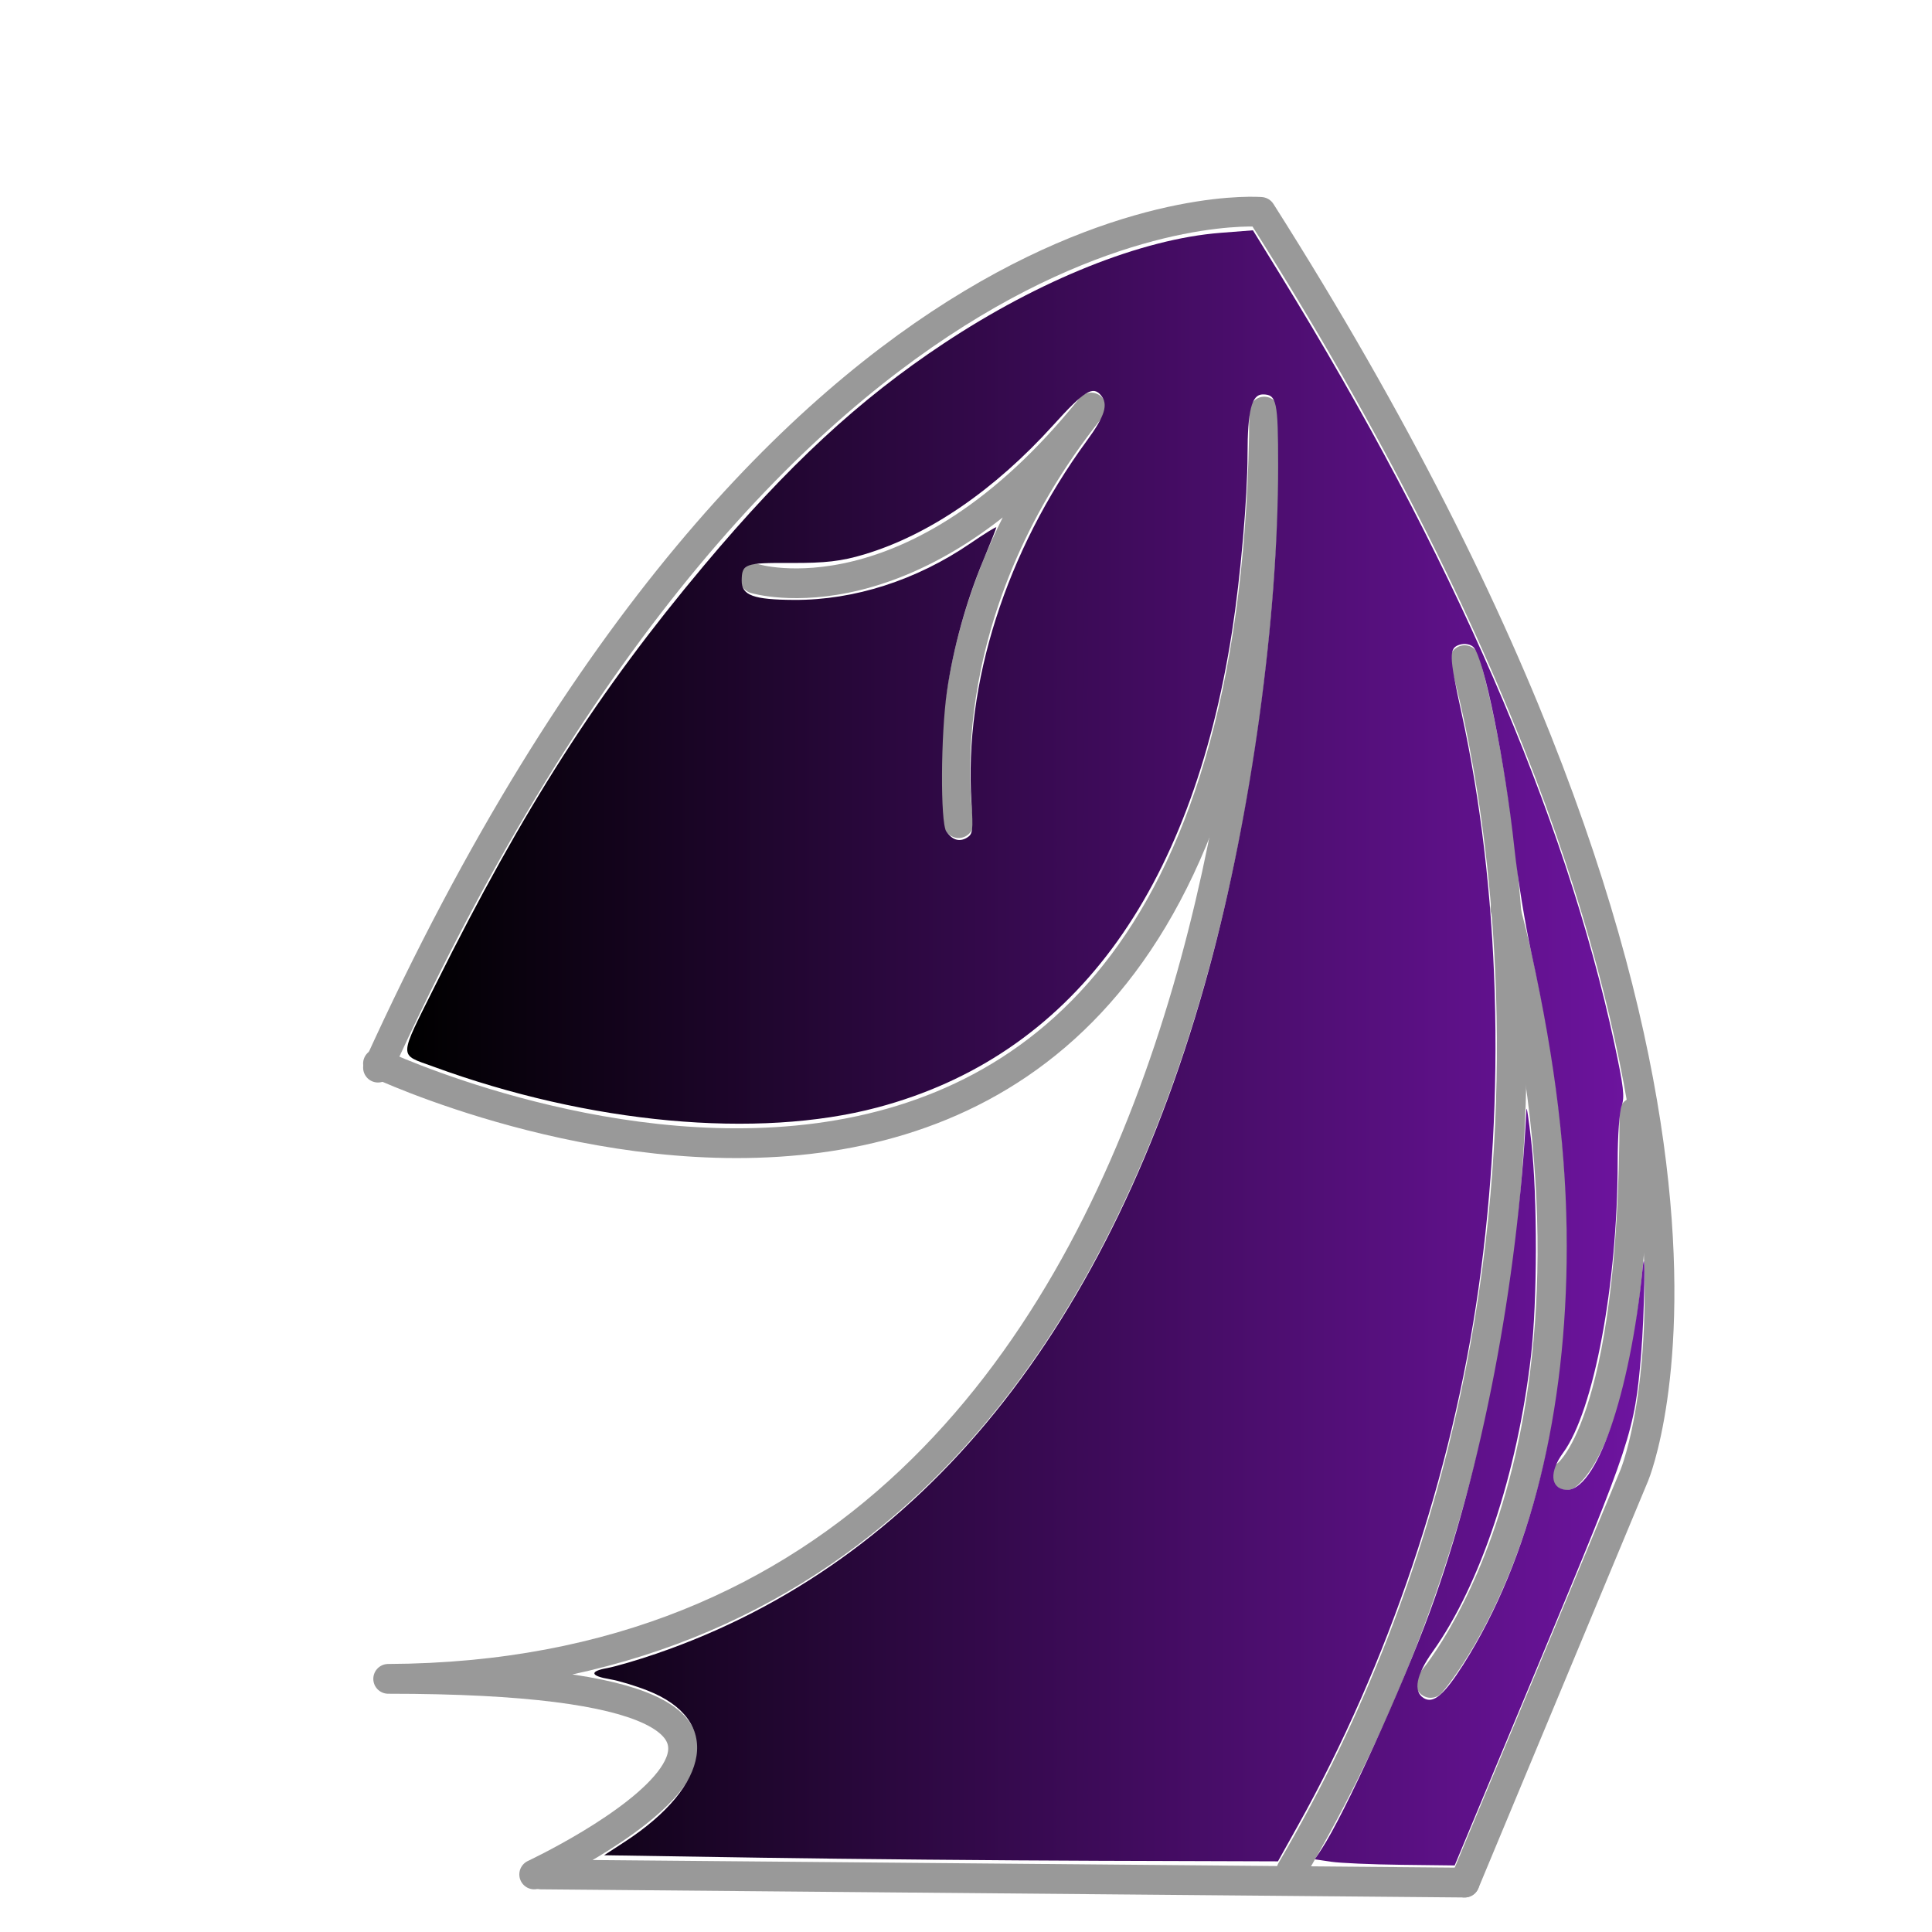
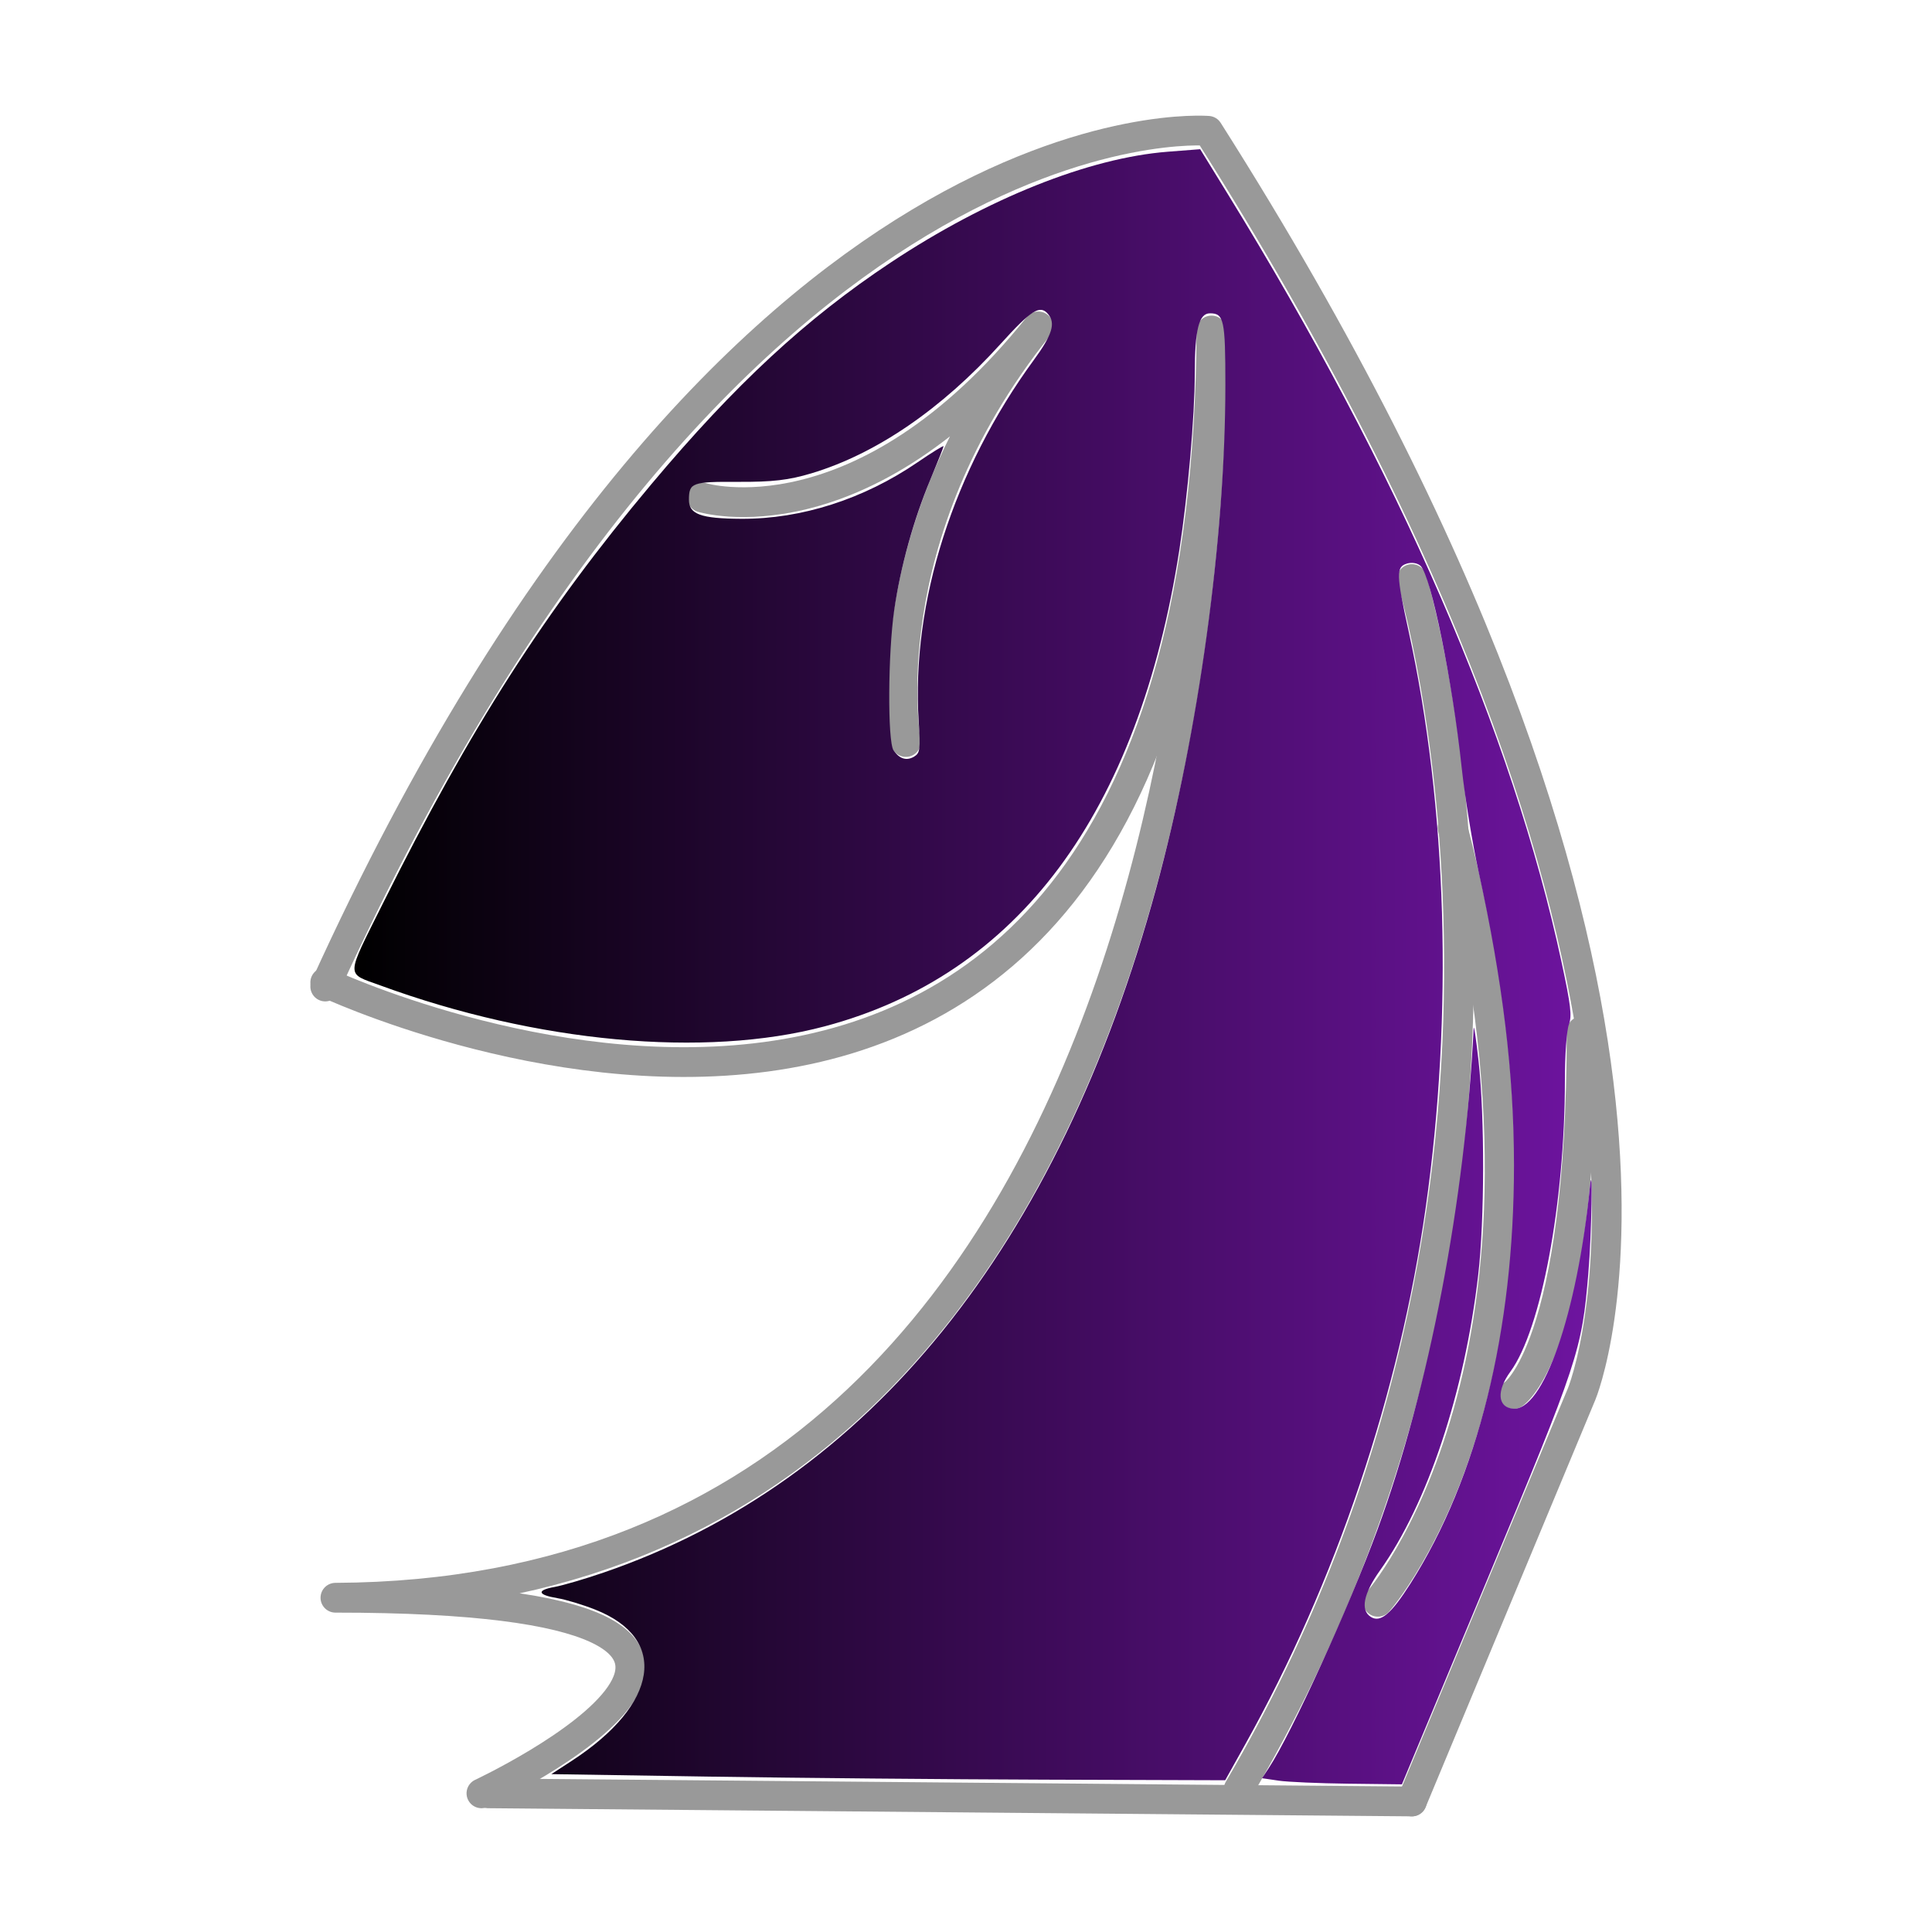
<svg xmlns="http://www.w3.org/2000/svg" xmlns:xlink="http://www.w3.org/1999/xlink" width="148" height="148" id="svg4989" version="1.1">
  <defs id="defs4991">
-     <linearGradient xlink:href="#linearGradient7090" id="linearGradient5778" x1="37.237" y1="445.308" x2="765.91" y2="445.308" gradientUnits="userSpaceOnUse" gradientTransform="matrix(0.1300621,0,0,0.1560746,26.35527,915.1333)" />
+     <linearGradient xlink:href="#linearGradient7090" id="linearGradient5778" x1="37.237" y1="445.308" x2="765.91" y2="445.308" gradientUnits="userSpaceOnUse" gradientTransform="matrix(0.1300621,0,0,0.1560746,22.31377,908.9199)" />
    <linearGradient id="linearGradient7090">
      <stop style="stop-color:#000000;stop-opacity:1;" offset="0" id="stop7110" />
      <stop style="stop-color:#6e14a0;stop-opacity:1;" offset="1" id="stop7094" />
    </linearGradient>
  </defs>
  <g id="layer1" transform="translate(0,-904.3622)">
-     <path style="fill:none;stroke:#999999;stroke-width:2.28;stroke-linecap:round;stroke-linejoin:round;stroke-miterlimit:4;stroke-opacity:1;stroke-dasharray:none" d="m 28.957,986.147 c 31.215,-68.673 67.632,-65.551 67.632,-65.551 41.62,65.551 28.614,96.766 28.614,96.766 l -13.006,31.215" id="path6552" />
-     <path style="fill:none;stroke:#999999;stroke-width:2.28;stroke-linecap:round;stroke-linejoin:round;stroke-miterlimit:4;stroke-opacity:1;stroke-dasharray:none" d="m 96.849,935.891 c -0.52,81.783 -67.892,49.944 -67.892,49.944" id="path6568" />
-     <path style="fill:none;stroke:#999999;stroke-width:2.28;stroke-linecap:round;stroke-linejoin:round;stroke-miterlimit:4;stroke-opacity:1;stroke-dasharray:none" d="m 96.849,936.828 c 0,0 2.861,95.83 -67.112,96.142 43.181,0 11.185,14.983 11.185,14.983" id="path7086" />
-     <path style="fill:none;stroke:#999999;stroke-width:2.28;stroke-linecap:round;stroke-linejoin:round;stroke-miterlimit:4;stroke-opacity:1;stroke-dasharray:none" d="m 98.93,1047.641 c 27.313,-46.51 13.266,-92.708 13.266,-92.708" id="path7165" />
-     <path style="fill:none;stroke:#999999;stroke-width:2.28;stroke-linecap:round;stroke-linejoin:round;stroke-miterlimit:4;stroke-opacity:1;stroke-dasharray:none" d="m 73.438,967.418 c 0,0 -2.861,-15.607 10.145,-31.839 -13.526,16.856 -25.752,13.11 -25.752,13.11" id="path7175" />
-     <path style="fill:none;stroke:#999999;stroke-width:2.28;stroke-linecap:round;stroke-linejoin:round;stroke-miterlimit:4;stroke-opacity:1;stroke-dasharray:none" d="m 115.318,973.973 c 10.665,40.891 -5.723,59.308 -5.723,59.308" id="path7189" />
-     <path style="fill:none;stroke:#999999;stroke-width:2.28;stroke-linecap:round;stroke-linejoin:round;stroke-miterlimit:4;stroke-opacity:1;stroke-dasharray:none" d="m 125.202,989.581 c 0,24.348 -5.202,27.781 -5.202,27.781" id="path7197" />
-     <path style="fill:none;stroke:#999999;stroke-width:2.28;stroke-linecap:round;stroke-linejoin:round;stroke-miterlimit:4;stroke-opacity:1;stroke-dasharray:none" d="m 41.442,1047.953 c 70.754,0.624 70.754,0.624 70.754,0.624" id="path4394" />
-     <path style="fill:url(#linearGradient5778);fill-opacity:1;fill-rule:nonzero;stroke:#000000;stroke-width:0;stroke-linecap:round;stroke-linejoin:round;stroke-miterlimit:4;stroke-opacity:1;stroke-dasharray:none;stroke-dashoffset:0" d="m 101.984,1046.98 -1.262,-0.185 0.519,-0.788 c 1.731,-2.629 6.131,-12.283 8.327,-18.273 3.95,-10.77 6.707,-25.142 7.362,-38.374 0.017,-0.343 0.187,0.78 0.377,2.497 0.476,4.293 0.462,12.179 -0.028,16.395 -1.045,8.989 -3.877,17.507 -7.526,22.632 -1.265,1.777 -1.514,3.031 -0.705,3.55 0.739,0.475 1.556,-0.21 3.043,-2.553 5.153,-8.117 7.934,-19.363 7.929,-32.055 -0.003,-6.956 -0.858,-14.044 -2.713,-22.484 -0.472,-2.146 -1.053,-5.728 -1.293,-7.96 -0.714,-6.649 -2.342,-14.652 -3.143,-15.449 -0.221,-0.22 -0.665,-0.3 -1.04,-0.188 -0.856,0.258 -0.843,0.798 0.125,5.215 2.948,13.451 3.414,29.281 1.301,44.133 -2.026,14.24 -6.877,28.659 -13.835,41.126 l -1.524,2.731 -13.715,-0.044 c -7.543,-0.024 -19.158,-0.13 -25.811,-0.234 l -12.096,-0.19 1.565,-1.019 c 6.67,-4.343 7.44,-9.361 1.779,-11.591 -0.949,-0.374 -2.239,-0.764 -2.867,-0.867 -1.536,-0.253 -1.633,-0.61 -0.233,-0.862 0.632,-0.114 2.324,-0.61 3.76,-1.102 20.327,-6.972 34.852,-24.967 42.336,-52.451 3.244,-11.912 5.295,-26.84 5.295,-38.532 0,-4.975 -0.109,-5.481 -1.181,-5.481 -0.847,0 -1.16,1.243 -1.163,4.619 -0.002,3.284 -0.533,9.344 -1.182,13.518 -3.138,20.157 -12.368,32.551 -27.169,36.484 -9.175,2.438 -22.07,1.251 -34.029,-3.131 -2.68,-0.982 -2.695,-0.502 0.203,-6.318 6.732,-13.511 12.409,-22.376 20.532,-32.061 6.423,-7.658 11.877,-12.71 18.366,-17.012 7.387,-4.897 15.17,-8.008 21.211,-8.478 l 2.482,-0.193 2.092,3.399 c 13.144,21.356 21.827,41.339 25.6,58.914 0.704,3.282 0.799,4.094 0.55,4.749 -0.169,0.445 -0.301,2.317 -0.302,4.287 -0.006,9.379 -1.822,19.079 -4.174,22.293 -1.067,1.459 -0.993,2.701 0.17,2.837 2.317,0.271 4.947,-7.265 5.915,-16.95 0.241,-2.411 0.138,3.575 -0.114,6.568 -0.497,5.929 -0.739,6.662 -7.758,23.505 l -6.525,15.657 -4.096,-0.049 c -2.253,-0.027 -4.664,-0.132 -5.358,-0.234 z M 74.419,965.837 c -0.587,-9.108 2.645,-19.246 8.832,-27.704 1.396,-1.908 1.669,-2.79 1.083,-3.493 -0.62,-0.744 -1.28,-0.33 -3.65,2.29 -4.509,4.984 -9.524,8.415 -14.476,9.902 -1.747,0.525 -2.988,0.669 -5.623,0.655 -3.52,-0.019 -3.76,0.068 -3.768,1.36 -0.006,1.124 0.905,1.457 4.028,1.471 4.592,0.022 9.362,-1.51 13.484,-4.328 1.096,-0.75 1.994,-1.304 1.994,-1.231 0,0.073 -0.453,1.218 -1.007,2.545 -1.296,3.105 -2.292,6.698 -2.773,10.009 -0.48,3.3 -0.515,10.031 -0.057,10.725 0.447,0.676 1.013,0.849 1.596,0.488 0.438,-0.271 0.474,-0.56 0.337,-2.689 z" id="path5770" />
+     <path style="fill:none;stroke:#999999;stroke-width:2.28;stroke-linecap:round;stroke-linejoin:round;stroke-miterlimit:4;stroke-opacity:1;stroke-dasharray:none" d="m 24.915,979.934 c 31.215,-68.673 67.632,-65.551 67.632,-65.551 41.62,65.551 28.614,96.766 28.614,96.766 l -13.006,31.215" id="path6552" />
+     <path style="fill:none;stroke:#999999;stroke-width:2.28;stroke-linecap:round;stroke-linejoin:round;stroke-miterlimit:4;stroke-opacity:1;stroke-dasharray:none" d="m 92.807,929.678 c -0.52,81.783 -67.892,49.944 -67.892,49.944" id="path6568" />
+     <path style="fill:none;stroke:#999999;stroke-width:2.28;stroke-linecap:round;stroke-linejoin:round;stroke-miterlimit:4;stroke-opacity:1;stroke-dasharray:none" d="m 92.807,930.614 c 0,0 2.861,95.83 -67.112,96.142 43.181,0 11.185,14.983 11.185,14.983" id="path7086" />
+     <path style="fill:none;stroke:#999999;stroke-width:2.28;stroke-linecap:round;stroke-linejoin:round;stroke-miterlimit:4;stroke-opacity:1;stroke-dasharray:none" d="M 94.888,1041.427 C 122.201,994.917 108.155,948.719 108.155,948.719" id="path7165" />
+     <path style="fill:none;stroke:#999999;stroke-width:2.28;stroke-linecap:round;stroke-linejoin:round;stroke-miterlimit:4;stroke-opacity:1;stroke-dasharray:none" d="m 69.396,961.205 c 0,0 -2.861,-15.607 10.145,-31.839 -13.526,16.856 -25.752,13.11 -25.752,13.11" id="path7175" />
+     <path style="fill:none;stroke:#999999;stroke-width:2.28;stroke-linecap:round;stroke-linejoin:round;stroke-miterlimit:4;stroke-opacity:1;stroke-dasharray:none" d="m 111.276,967.76 c 10.665,40.892 -5.723,59.308 -5.723,59.308" id="path7189" />
+     <path style="fill:none;stroke:#999999;stroke-width:2.28;stroke-linecap:round;stroke-linejoin:round;stroke-miterlimit:4;stroke-opacity:1;stroke-dasharray:none" d="m 121.161,983.367 c 0,24.348 -5.202,27.781 -5.202,27.781" id="path7197" />
+     <path style="fill:none;stroke:#999999;stroke-width:2.28;stroke-linecap:round;stroke-linejoin:round;stroke-miterlimit:4;stroke-opacity:1;stroke-dasharray:none" d="m 37.401,1041.739 c 70.754,0.624 70.754,0.624 70.754,0.624" id="path4394" />
+     <path style="fill:url(#linearGradient5778);fill-opacity:1;fill-rule:nonzero;stroke:#000000;stroke-width:0;stroke-linecap:round;stroke-linejoin:round;stroke-miterlimit:4;stroke-opacity:1;stroke-dasharray:none;stroke-dashoffset:0" d="m 97.942,1040.767 -1.262,-0.185 0.519,-0.788 c 1.731,-2.629 6.131,-12.283 8.327,-18.273 3.95,-10.77 6.707,-25.142 7.362,-38.374 0.017,-0.343 0.187,0.78 0.377,2.497 0.476,4.293 0.462,12.179 -0.028,16.395 -1.045,8.989 -3.877,17.507 -7.526,22.632 -1.265,1.777 -1.514,3.031 -0.705,3.55 0.739,0.475 1.556,-0.21 3.043,-2.553 5.153,-8.117 7.934,-19.363 7.929,-32.055 -0.003,-6.956 -0.858,-14.044 -2.713,-22.484 -0.472,-2.146 -1.053,-5.728 -1.293,-7.96 -0.714,-6.649 -2.342,-14.652 -3.143,-15.449 -0.221,-0.22 -0.665,-0.3 -1.04,-0.188 -0.856,0.258 -0.843,0.798 0.125,5.215 2.948,13.451 3.414,29.281 1.301,44.133 -2.026,14.24 -6.877,28.659 -13.835,41.126 l -1.524,2.731 -13.715,-0.044 c -7.543,-0.024 -19.158,-0.13 -25.811,-0.234 l -12.096,-0.19 1.565,-1.019 c 6.67,-4.343 7.44,-9.361 1.779,-11.591 -0.949,-0.374 -2.239,-0.764 -2.867,-0.867 -1.536,-0.253 -1.633,-0.61 -0.233,-0.862 0.632,-0.114 2.324,-0.61 3.76,-1.102 20.327,-6.972 34.852,-24.967 42.336,-52.451 3.244,-11.912 5.295,-26.84 5.295,-38.532 0,-4.975 -0.109,-5.481 -1.181,-5.481 -0.847,0 -1.16,1.243 -1.163,4.619 -0.002,3.284 -0.533,9.344 -1.182,13.518 -3.138,20.157 -12.368,32.551 -27.169,36.484 -9.175,2.438 -22.07,1.251 -34.029,-3.131 -2.68,-0.982 -2.695,-0.502 0.203,-6.318 6.732,-13.511 12.409,-22.376 20.532,-32.061 6.423,-7.658 11.877,-12.71 18.366,-17.012 7.387,-4.897 15.17,-8.008 21.211,-8.478 l 2.482,-0.193 2.092,3.399 c 13.144,21.356 21.827,41.339 25.6,58.914 0.704,3.282 0.799,4.094 0.55,4.749 -0.169,0.445 -0.301,2.317 -0.302,4.287 -0.006,9.379 -1.822,19.079 -4.174,22.293 -1.067,1.459 -0.993,2.701 0.17,2.837 2.317,0.271 4.947,-7.265 5.915,-16.95 0.241,-2.411 0.138,3.575 -0.114,6.568 -0.497,5.929 -0.739,6.662 -7.758,23.505 l -6.525,15.657 -4.096,-0.049 c -2.253,-0.027 -4.664,-0.132 -5.358,-0.234 z M 70.377,959.624 c -0.587,-9.108 2.645,-19.246 8.832,-27.704 1.396,-1.908 1.669,-2.79 1.083,-3.493 -0.62,-0.744 -1.28,-0.33 -3.65,2.29 -4.509,4.984 -9.524,8.415 -14.476,9.902 -1.747,0.525 -2.988,0.669 -5.623,0.655 -3.52,-0.019 -3.76,0.068 -3.768,1.36 -0.006,1.124 0.905,1.457 4.028,1.471 4.592,0.022 9.362,-1.51 13.484,-4.328 1.096,-0.75 1.994,-1.304 1.994,-1.231 0,0.073 -0.453,1.218 -1.007,2.545 -1.296,3.105 -2.292,6.698 -2.773,10.009 -0.48,3.3 -0.515,10.031 -0.057,10.725 0.447,0.676 1.013,0.849 1.596,0.488 0.438,-0.271 0.474,-0.56 0.337,-2.689 z" id="path5770" />
  </g>
</svg>
